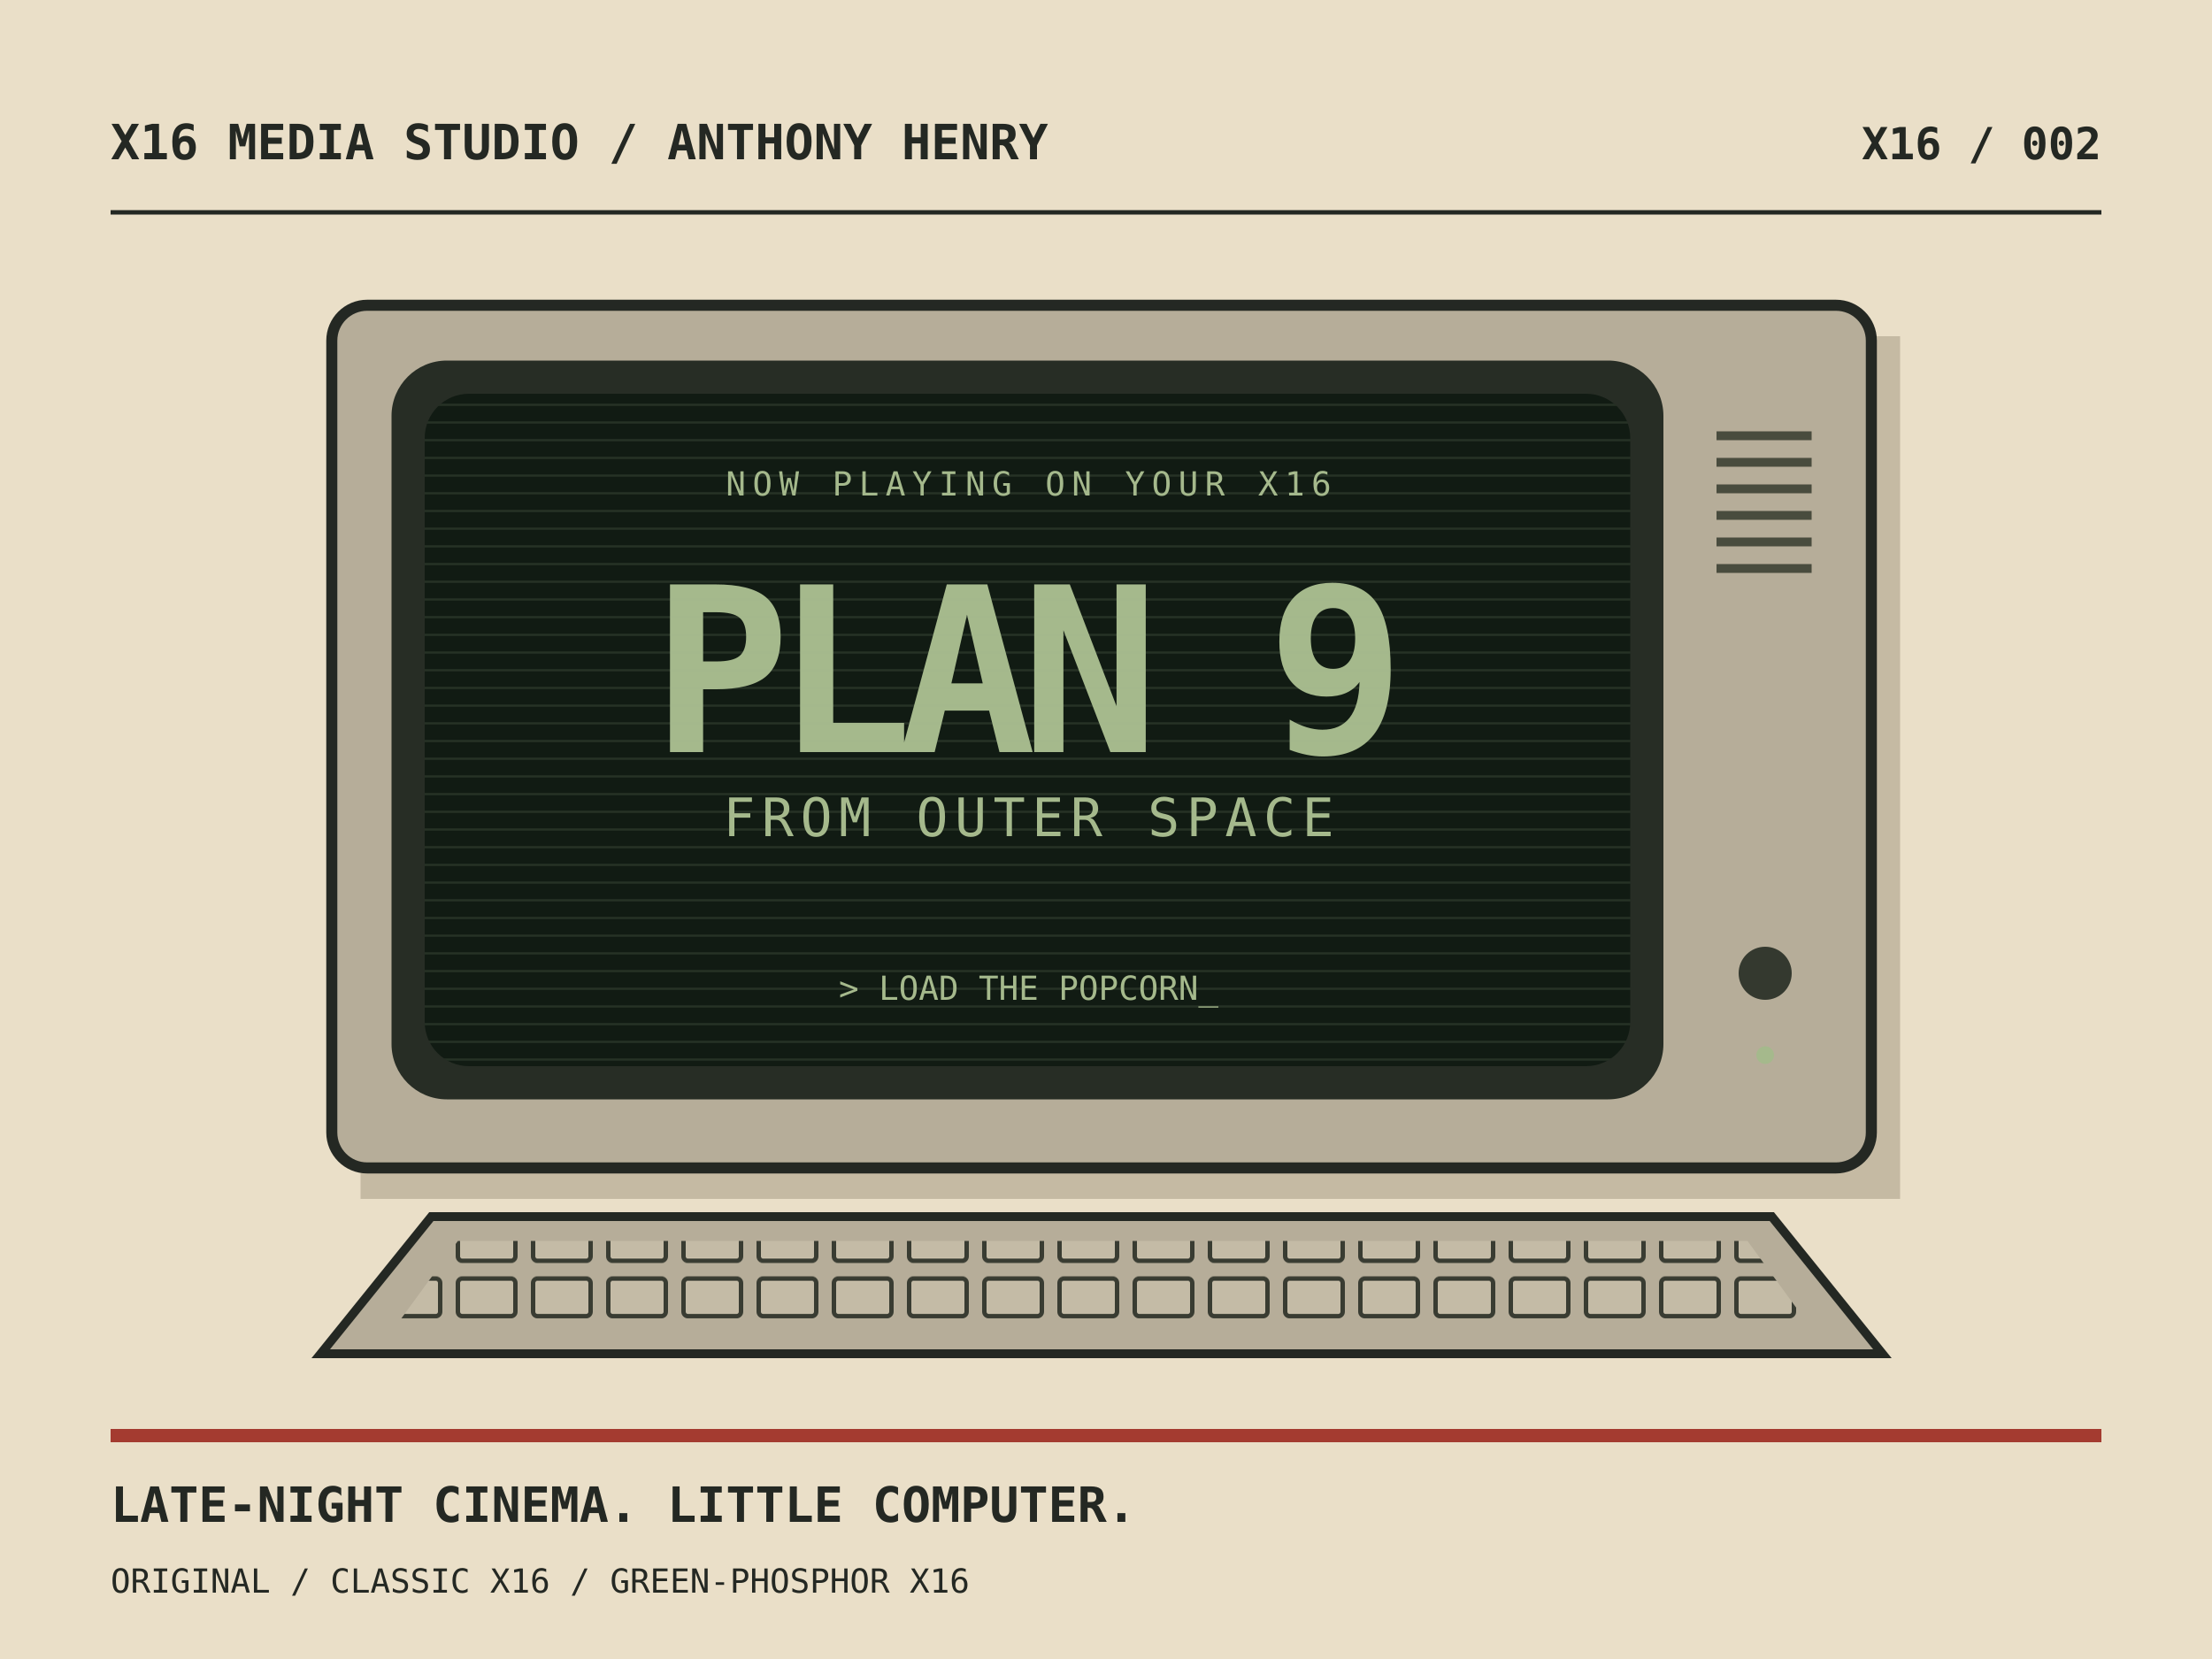
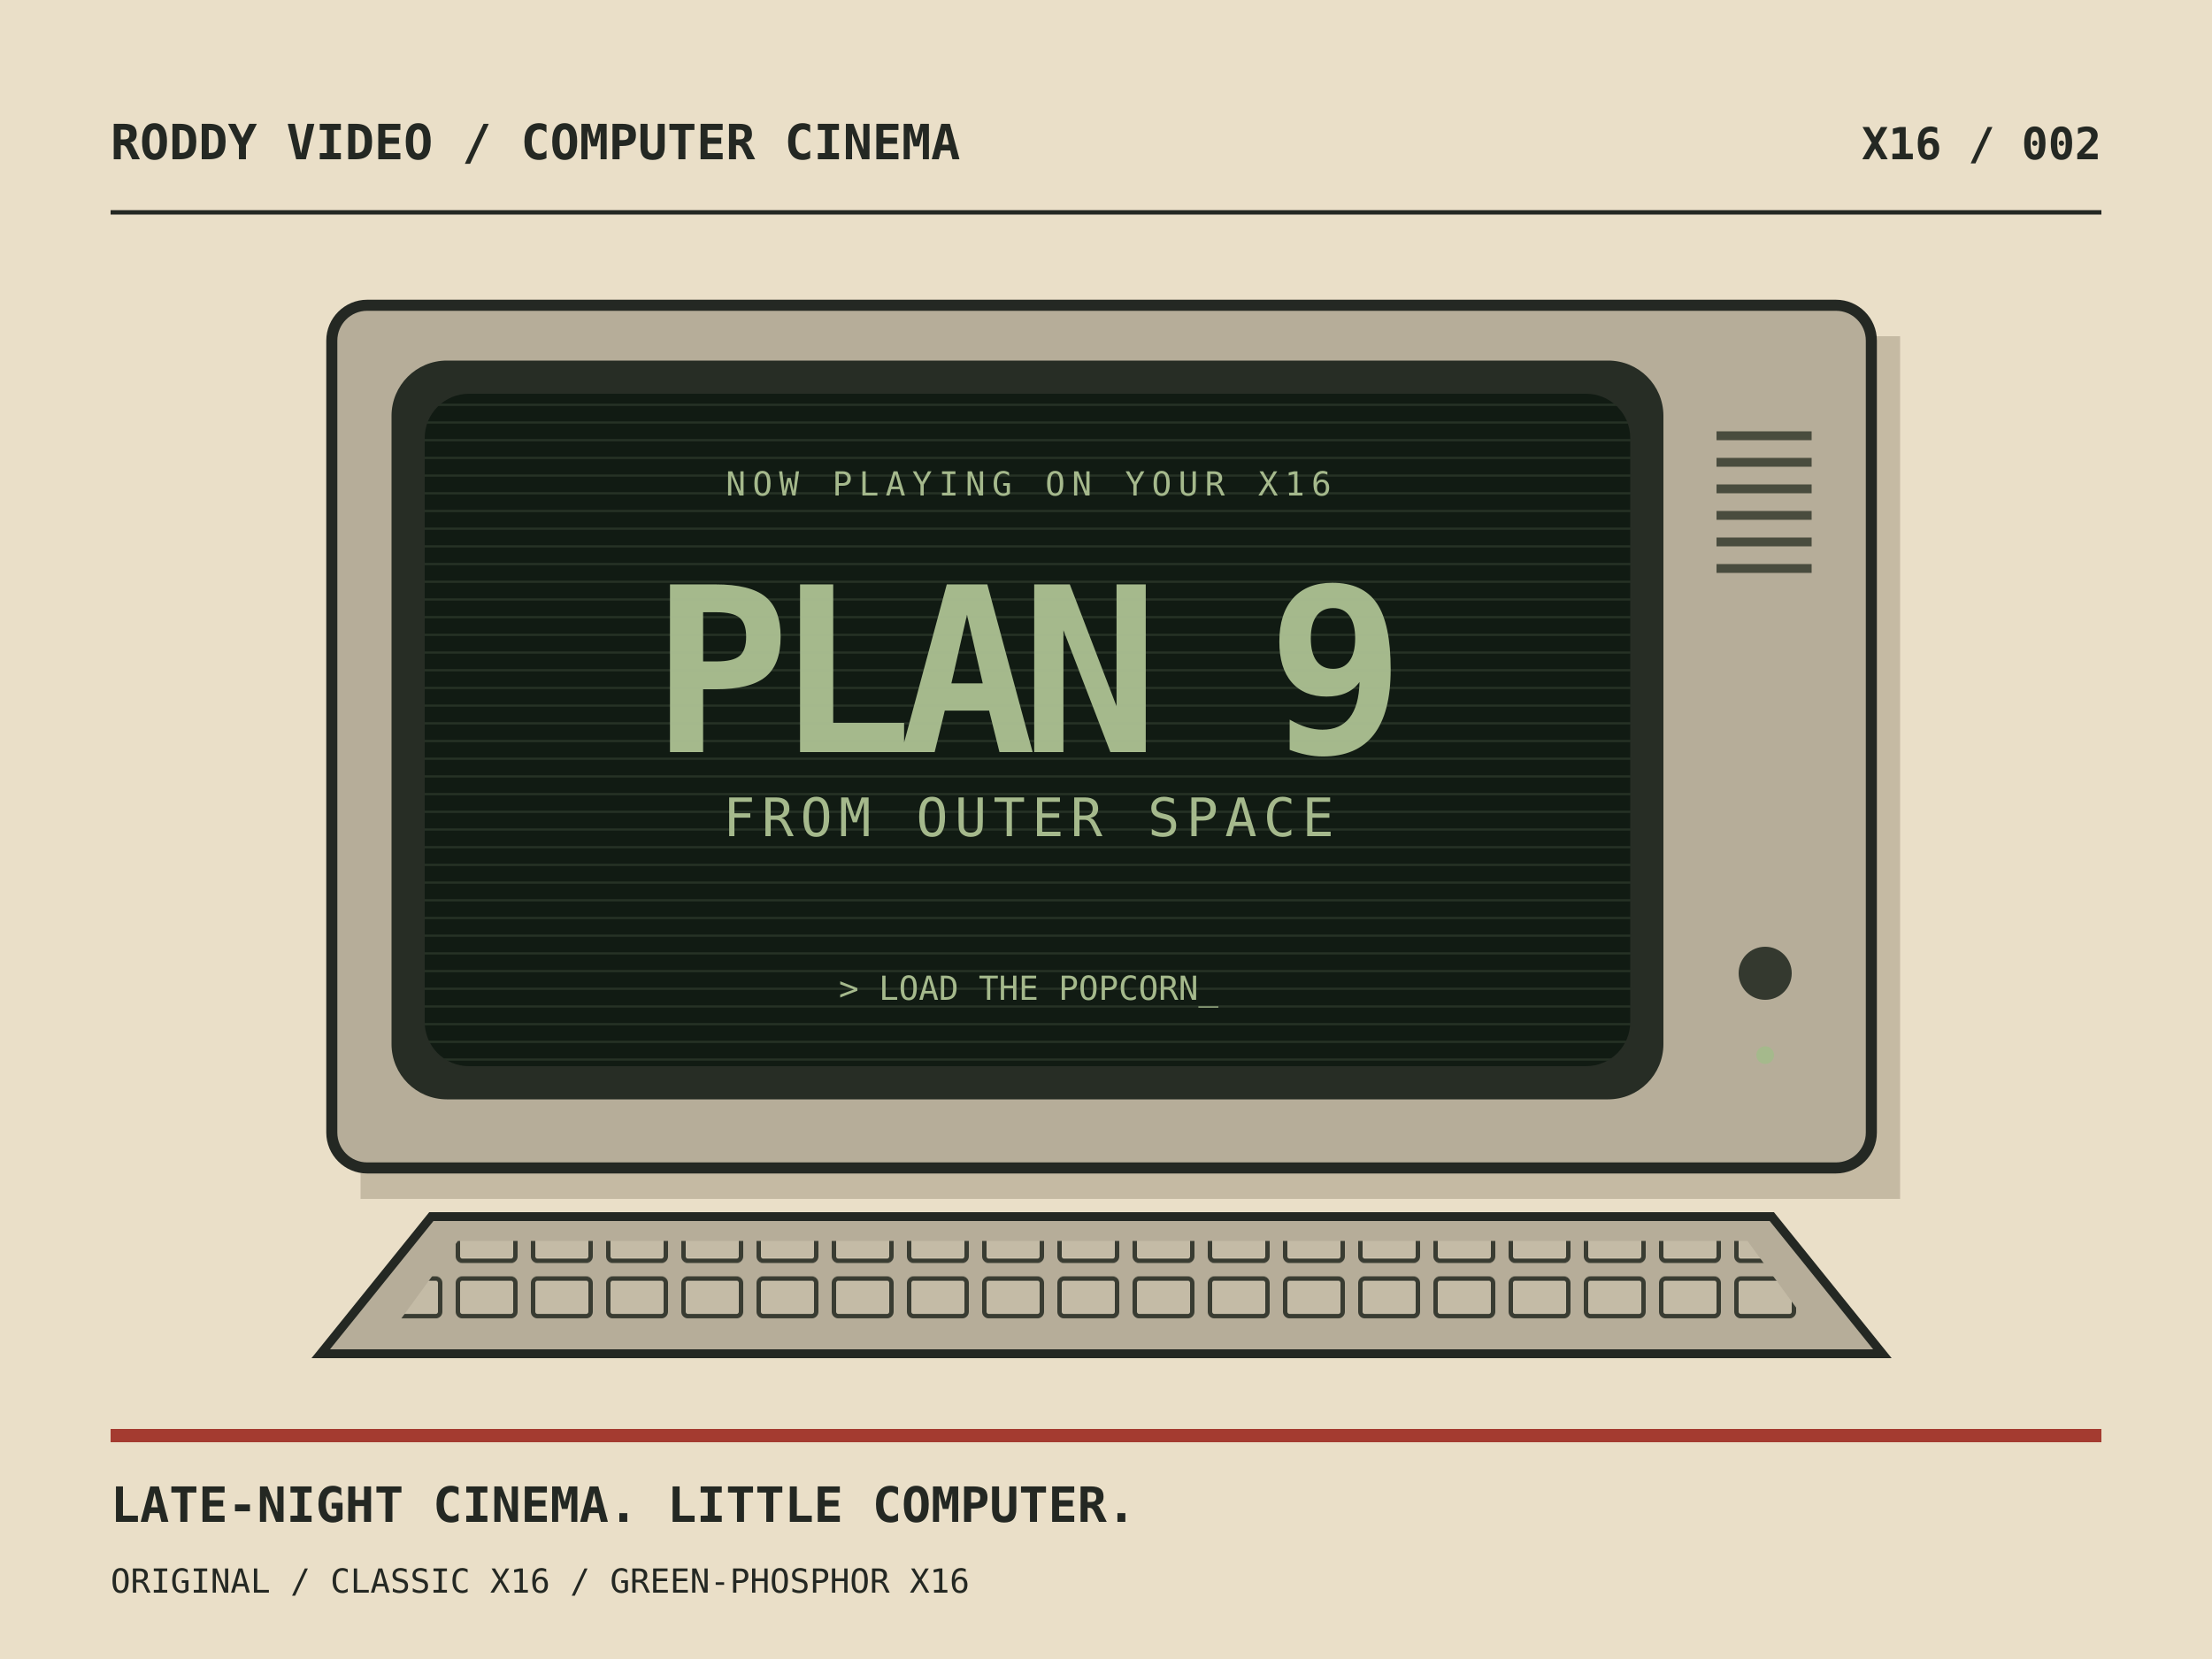
<svg xmlns="http://www.w3.org/2000/svg" viewBox="0 0 1000 750">
  <defs>
    <pattern id="scan" width="4" height="8" patternUnits="userSpaceOnUse">
      <path d="M0 7H4" stroke="#a5b98c" stroke-opacity=".15" />
    </pattern>
    <pattern id="keys" width="34" height="25" patternUnits="userSpaceOnUse">
      <rect x="3" y="3" width="26" height="17" rx="2" fill="#c4bba6" stroke="#393c32" stroke-width="2" />
    </pattern>
  </defs>
  <path fill="#eadfc8" d="M0 0h1000v750H0z" />
  <g fill="#242823" font-family="monospace" font-weight="bold">
-     <text x="50" y="72" font-size="22">X16 MEDIA STUDIO / ANTHONY HENRY</text>
+     <text x="50" y="72" font-size="22">RODDY VIDEO / COMPUTER CINEMA</text>
    <text x="950" y="72" text-anchor="end" font-size="20">X16 / 002</text>
  </g>
  <path stroke="#242823" stroke-width="2" d="M50 96h900" />
  <path fill="#c5baa3" d="M163 152h696v390H163z" />
  <rect x="150" y="138" width="696" height="390" rx="16" fill="#b6ad99" stroke="#242823" stroke-width="5" />
  <rect x="177" y="163" width="575" height="334" rx="25" fill="#272d25" />
  <rect x="192" y="178" width="545" height="304" rx="20" fill="#111b13" />
  <g fill="#a5b98c" font-family="monospace" text-anchor="middle">
    <text x="465" y="224" font-size="15" letter-spacing="3">NOW PLAYING ON YOUR X16</text>
    <text x="465" y="340" font-size="104" font-weight="bold" letter-spacing="-7">PLAN 9</text>
    <text x="465" y="378" font-size="24" letter-spacing="3">FROM OUTER SPACE</text>
    <text x="465" y="452" font-size="15">&gt; LOAD THE POPCORN_</text>
  </g>
  <rect x="192" y="178" width="545" height="304" rx="20" fill="url(#scan)" />
  <g stroke="#494c3e" stroke-width="4">
    <path d="M776 197h43m-43 12h43m-43 12h43m-43 12h43m-43 12h43m-43 12h43" />
  </g>
  <circle cx="798" cy="440" r="12" fill="#34392f" />
  <circle cx="798" cy="477" r="4" fill="#a5b98c" />
  <path fill="#b6ad99" stroke="#242823" stroke-width="4" d="M195 550h606l50 62H145z" />
  <path fill="url(#keys)" d="M207 561h583l27 37H180z" />
  <path stroke="#a43b30" stroke-width="6" d="M50 649h900" />
  <g font-family="monospace" fill="#242823">
    <text x="50" y="688" font-size="22" font-weight="bold">LATE-NIGHT CINEMA. LITTLE COMPUTER.</text>
    <text x="50" y="720" font-size="15">ORIGINAL / CLASSIC X16 / GREEN-PHOSPHOR X16</text>
  </g>
</svg>
